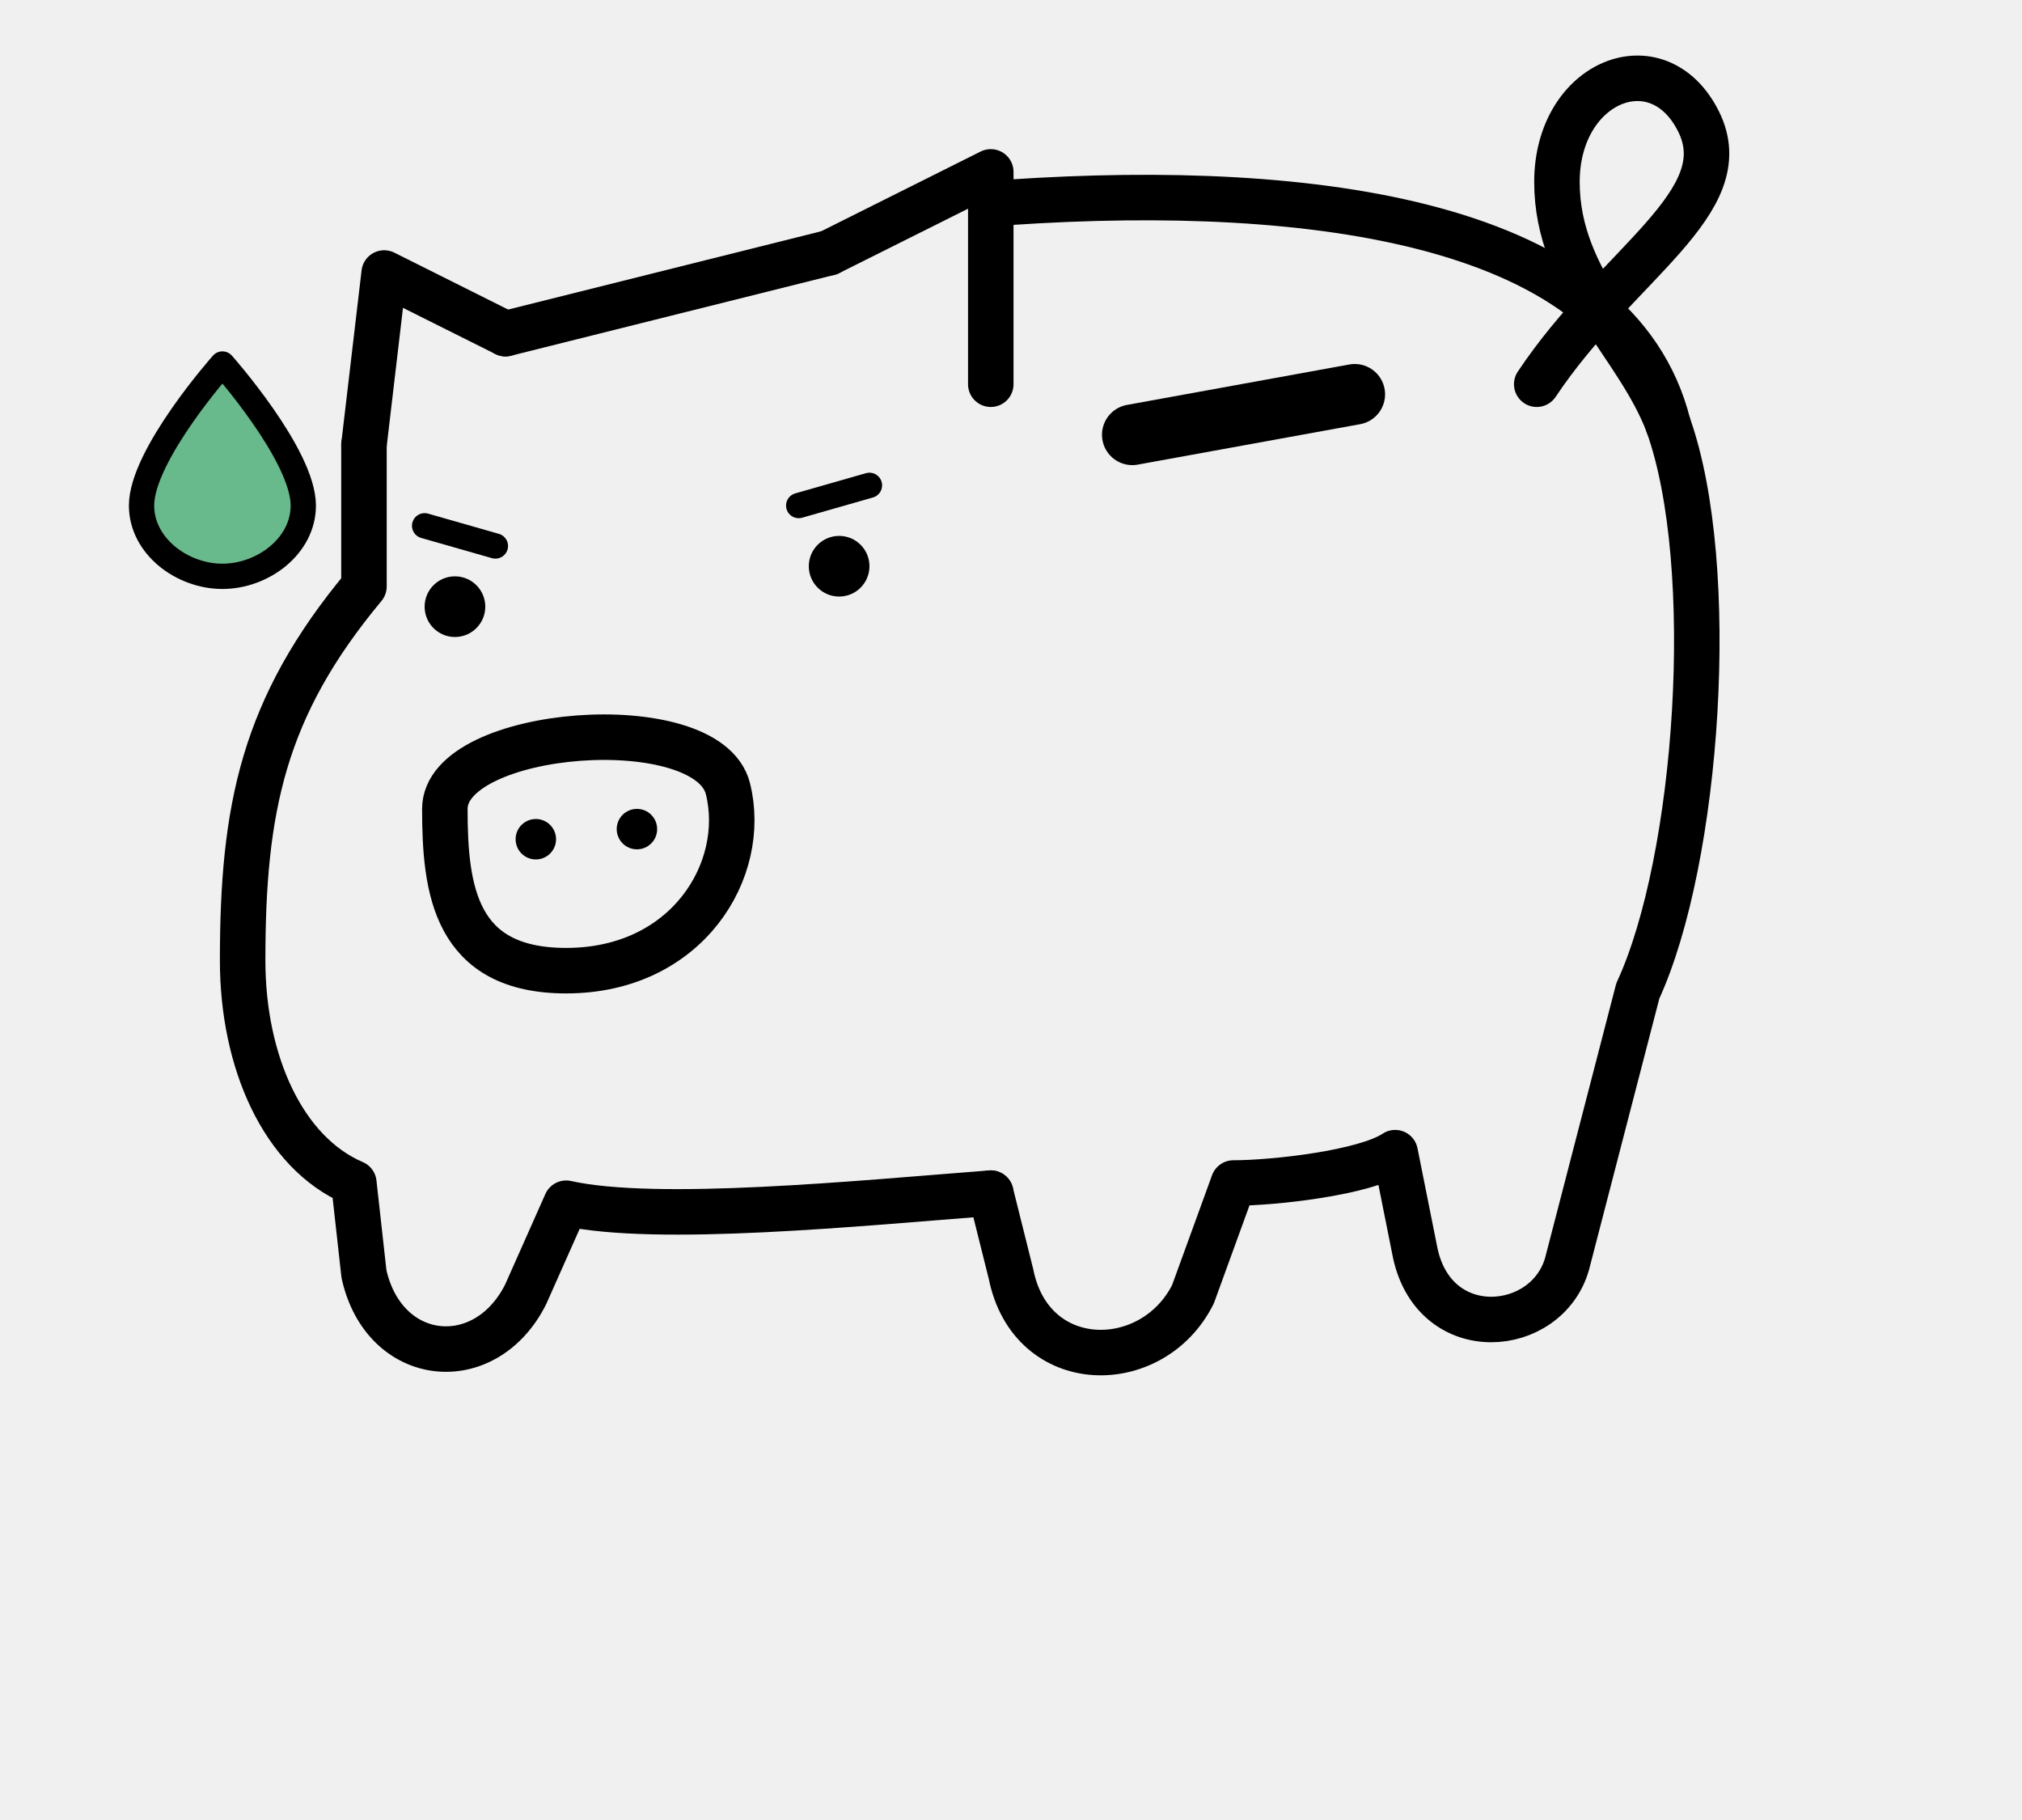
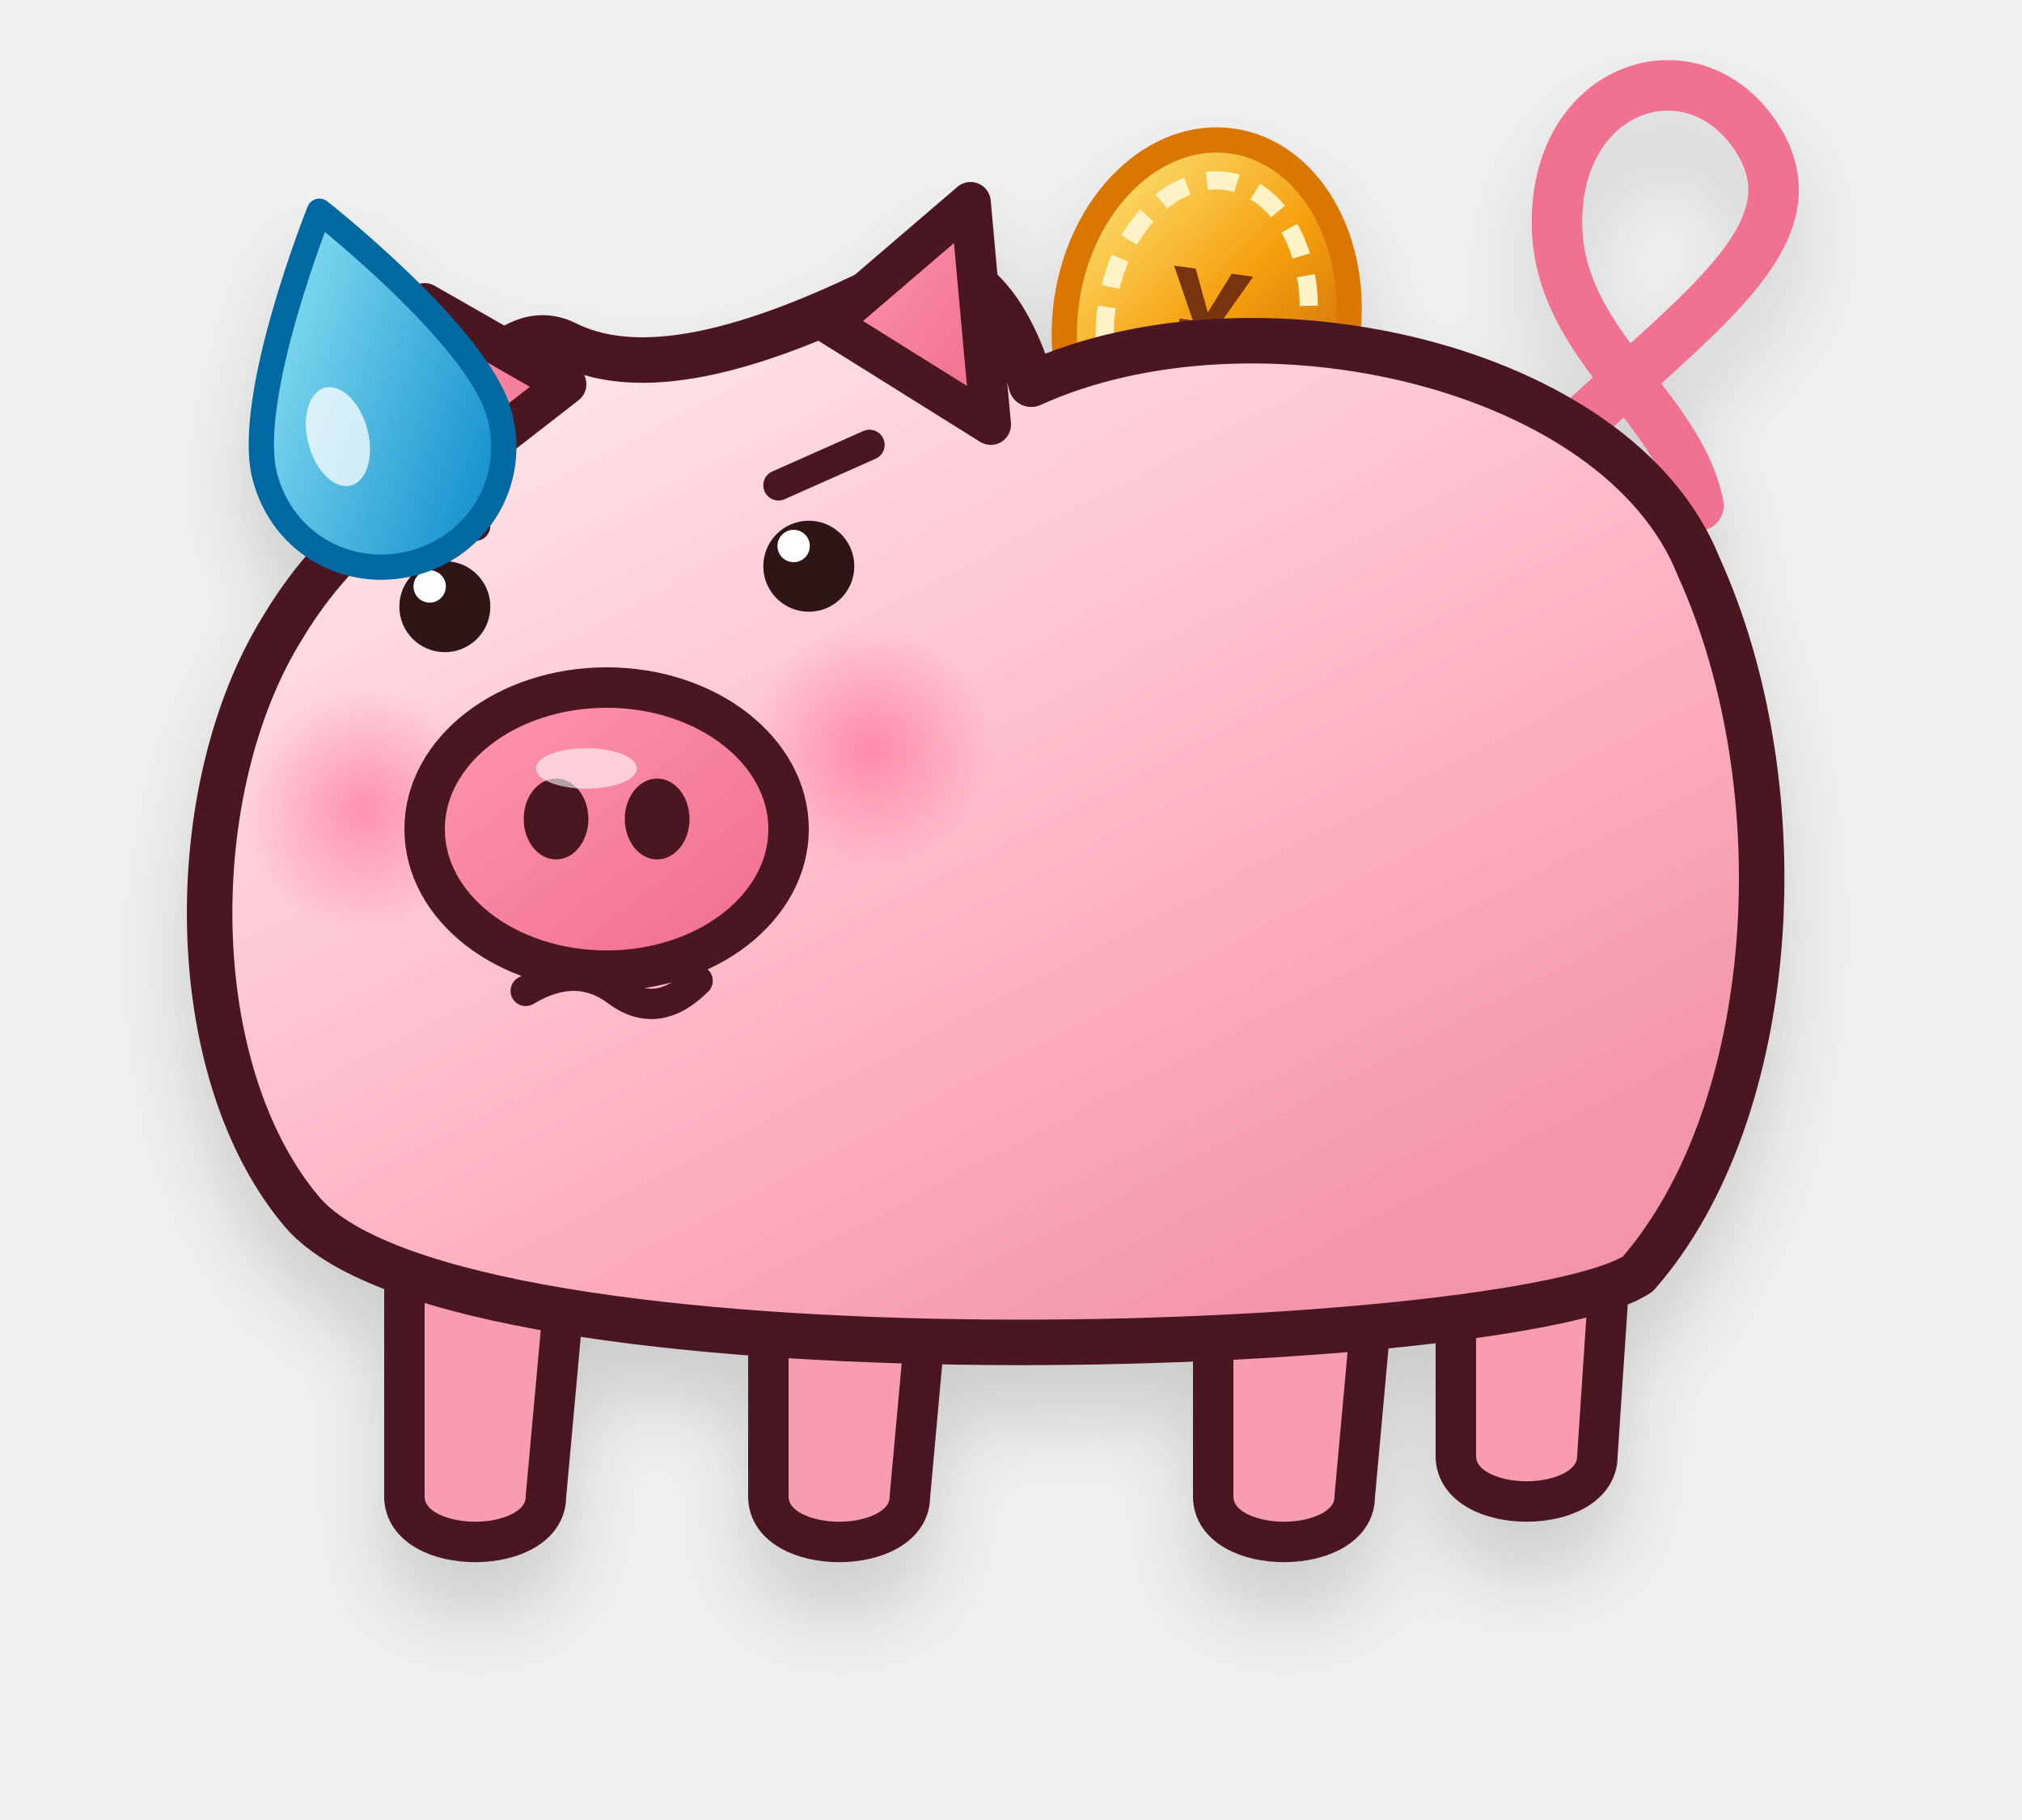
- <svg xmlns="http://www.w3.org/2000/svg" viewBox="0 0 200 180" width="200" height="180" fill="none" stroke="currentColor" stroke-width="4.5" stroke-linecap="round" stroke-linejoin="round">
-   <path d="M 22 36 C 22 36, 14 45, 14 50 C 14 54, 18 57, 22 57 C 26 57, 30 54, 30 50 C 30 45, 22 36, 22 36 Z" fill="#68b98b" stroke="currentColor" stroke-width="2.5" />
-   <path d="M 112 43 L 134 39" stroke-width="6" stroke="currentColor" />
-   <path d="M 152 38 C 160 26, 172 20, 168 12 C 164 4, 154 8, 154 18 C 154 28, 162 34, 165 42" stroke-width="4.5" />
-   <path d="M 36 44 L 38 27 L 50 33" stroke-width="4.5" />
-   <path d="M 82 25 L 98 17 L 98 38" stroke-width="4.5" />
-   <path d="M 50 33 L 82 25" stroke-width="4.5" />
-   <path d="M 100 20 C 130 18, 160 22, 165 42 C 170 56, 168 85, 162 98 L 155 125 C 153 132, 142 133, 140 124 L 138 114 C 135 116, 126 117, 122 117 L 118 128 C 114 136, 102 136, 100 126 L 98 118" stroke-width="4.5" />
-   <path d="M 98 118 C 85 119, 65 121, 56 119 L 52 128 C 48 136, 38 135, 36 126 L 35 117 C 28 114, 24 105, 24 95 C 24 80, 26 70, 36 58 L 36 44" stroke-width="4.5" />
-   <path d="M 44 80 C 44 72, 70 70, 72 78 C 74 86, 68 96, 56 96 C 45 96, 44 88, 44 80 Z" stroke-width="4.5" />
-   <circle cx="53" cy="83" r="2" fill="currentColor" stroke="none" />
-   <circle cx="63" cy="82" r="2" fill="currentColor" stroke="none" />
-   <circle cx="45" cy="60" r="3" fill="currentColor" stroke="none" />
-   <circle cx="83" cy="56" r="3" fill="currentColor" stroke="none" />
-   <path d="M 42 52 L 49 54" stroke-width="2.5" />
-   <path d="M 86 48 L 79 50" stroke-width="2.5" />
+ <svg xmlns="http://www.w3.org/2000/svg" viewBox="0 0 200 180" width="200" height="180">
+   <defs>
+     <linearGradient id="pigBodyGradWorry" x1="20%" y1="10%" x2="80%" y2="90%">
+       <stop offset="0%" stop-color="#ffe4ea" />
+       <stop offset="60%" stop-color="#ffb3c5" />
+       <stop offset="100%" stop-color="#f294ab" />
+     </linearGradient>
+     <linearGradient id="pigNoseGradWorry" x1="0%" y1="0%" x2="100%" y2="100%">
+       <stop offset="0%" stop-color="#ff99b3" />
+       <stop offset="100%" stop-color="#ee6b8b" />
+     </linearGradient>
+     <linearGradient id="coinGradWorry" x1="0%" y1="0%" x2="100%" y2="100%">
+       <stop offset="0%" stop-color="#fef08a" />
+       <stop offset="50%" stop-color="#f59e0b" />
+       <stop offset="100%" stop-color="#b45309" />
+     </linearGradient>
+     <linearGradient id="sweatGrad" x1="0%" y1="0%" x2="100%" y2="100%">
+       <stop offset="0%" stop-color="#a5f3fc" />
+       <stop offset="100%" stop-color="#0284c7" />
+     </linearGradient>
+     <radialGradient id="cheekGradWorry" cx="50%" cy="50%" r="50%">
+       <stop offset="0%" stop-color="#ff477e" stop-opacity="0.45" />
+       <stop offset="100%" stop-color="#ff477e" stop-opacity="0" />
+     </radialGradient>
+     <filter id="softShadowWorry" x="-10%" y="-10%" width="130%" height="130%">
+       <feDropShadow dx="0" dy="5" stdDeviation="4" flood-opacity="0.15" />
+     </filter>
+   </defs>
+   <g filter="url(#softShadowWorry)">
+     <path d="M 152 46 C 166 32, 180 24, 174 14 C 168 4, 154 8, 154 22 C 154 34, 166 40, 168 50" fill="none" stroke="#f07290" stroke-width="5" stroke-linecap="round" stroke-linejoin="round" />
+     <g transform="translate(108, 12) rotate(8)">
+       <ellipse cx="14" cy="18" rx="14" ry="18" fill="url(#coinGradWorry)" stroke="#d97706" stroke-width="2.5" />
+       <ellipse cx="14" cy="18" rx="10" ry="14" fill="none" stroke="#fef3c7" stroke-width="1.8" stroke-dasharray="3 2" />
+       <text x="14" y="23" font-size="14" font-weight="900" fill="#78350f" text-anchor="middle" font-family="sans-serif">¥</text>
+     </g>
+     <path d="M 104 46 L 138 40" stroke="#701a2d" stroke-width="7" stroke-linecap="round" />
+     <path d="M 120 125 L 120 148 C 120 154, 134 154, 134 148 L 136 126 Z" fill="#f89cb2" stroke="#4a1521" stroke-width="4" stroke-linejoin="round" />
+     <path d="M 144 120 L 144 144 C 144 150, 158 150, 158 144 L 160 114 Z" fill="#f89cb2" stroke="#4a1521" stroke-width="4" stroke-linejoin="round" />
+     <path d="M 40 124 L 40 148 C 40 154, 54 154, 54 148 L 56 126 Z" fill="#f89cb2" stroke="#4a1521" stroke-width="4" stroke-linejoin="round" />
+     <path d="M 76 124 L 76 148 C 76 154, 90 154, 90 148 L 92 126 Z" fill="#f89cb2" stroke="#4a1521" stroke-width="4" stroke-linejoin="round" />
+     <path d="M 42 48               C 42 48, 48 30, 56 34              C 64 38, 76 34, 88 28              C 98 22, 102 38, 102 38              C 124 28, 160 36, 168 56              C 178 78, 176 110, 162 126              C 150 134, 46 138, 30 120              C 18 106, 18 78, 28 62              C 34 52, 42 48, 42 48 Z" fill="url(#pigBodyGradWorry)" stroke="#4a1521" stroke-width="4.5" stroke-linecap="round" stroke-linejoin="round" />
+     <path d="M 38 52 L 42 30 L 56 38 Z" fill="url(#pigNoseGradWorry)" stroke="#4a1521" stroke-width="4" stroke-linejoin="round" />
+     <path d="M 82 32 L 96 20 L 98 42 Z" fill="url(#pigNoseGradWorry)" stroke="#4a1521" stroke-width="4" stroke-linejoin="round" />
+     <circle cx="36" cy="80" r="12" fill="url(#cheekGradWorry)" />
+     <circle cx="86" cy="74" r="12" fill="url(#cheekGradWorry)" />
+     <g transform="translate(46, 70)">
+       <ellipse cx="14" cy="12" rx="18" ry="14" fill="url(#pigNoseGradWorry)" stroke="#4a1521" stroke-width="4" />
+       <ellipse cx="9" cy="11" rx="3.2" ry="4" fill="#4a1521" />
+       <ellipse cx="19" cy="11" rx="3.2" ry="4" fill="#4a1521" />
+       <ellipse cx="12" cy="6" rx="5" ry="2" fill="#ffffff" opacity="0.6" />
+     </g>
+     <path d="M 38 48 L 47 52" stroke="#4a1521" stroke-width="3" stroke-linecap="round" />
+     <path d="M 86 44 L 77 48" stroke="#4a1521" stroke-width="3" stroke-linecap="round" />
+     <circle cx="44" cy="60" r="4.5" fill="#2d1219" />
+     <circle cx="42.5" cy="58" r="1.6" fill="#ffffff" />
+     <circle cx="80" cy="56" r="4.5" fill="#2d1219" />
+     <circle cx="78.5" cy="54" r="1.6" fill="#ffffff" />
+     <path d="M 52 98 Q 57 95 61 98 Q 65 101 69 97" fill="none" stroke="#4a1521" stroke-width="3" stroke-linecap="round" />
+     <g transform="translate(20, 24) rotate(-15)">
+       <path d="M 12 0 C 12 0, 0 16, 0 24 C 0 31, 5.5 36, 12 36 C 18.5 36, 24 31, 24 24 C 24 16, 12 0, 12 0 Z" fill="url(#sweatGrad)" stroke="#0369a1" stroke-width="2.5" stroke-linejoin="round" />
+       <ellipse cx="8" cy="22" rx="3" ry="5" fill="#ffffff" opacity="0.75" />
+     </g>
+   </g>
</svg>
